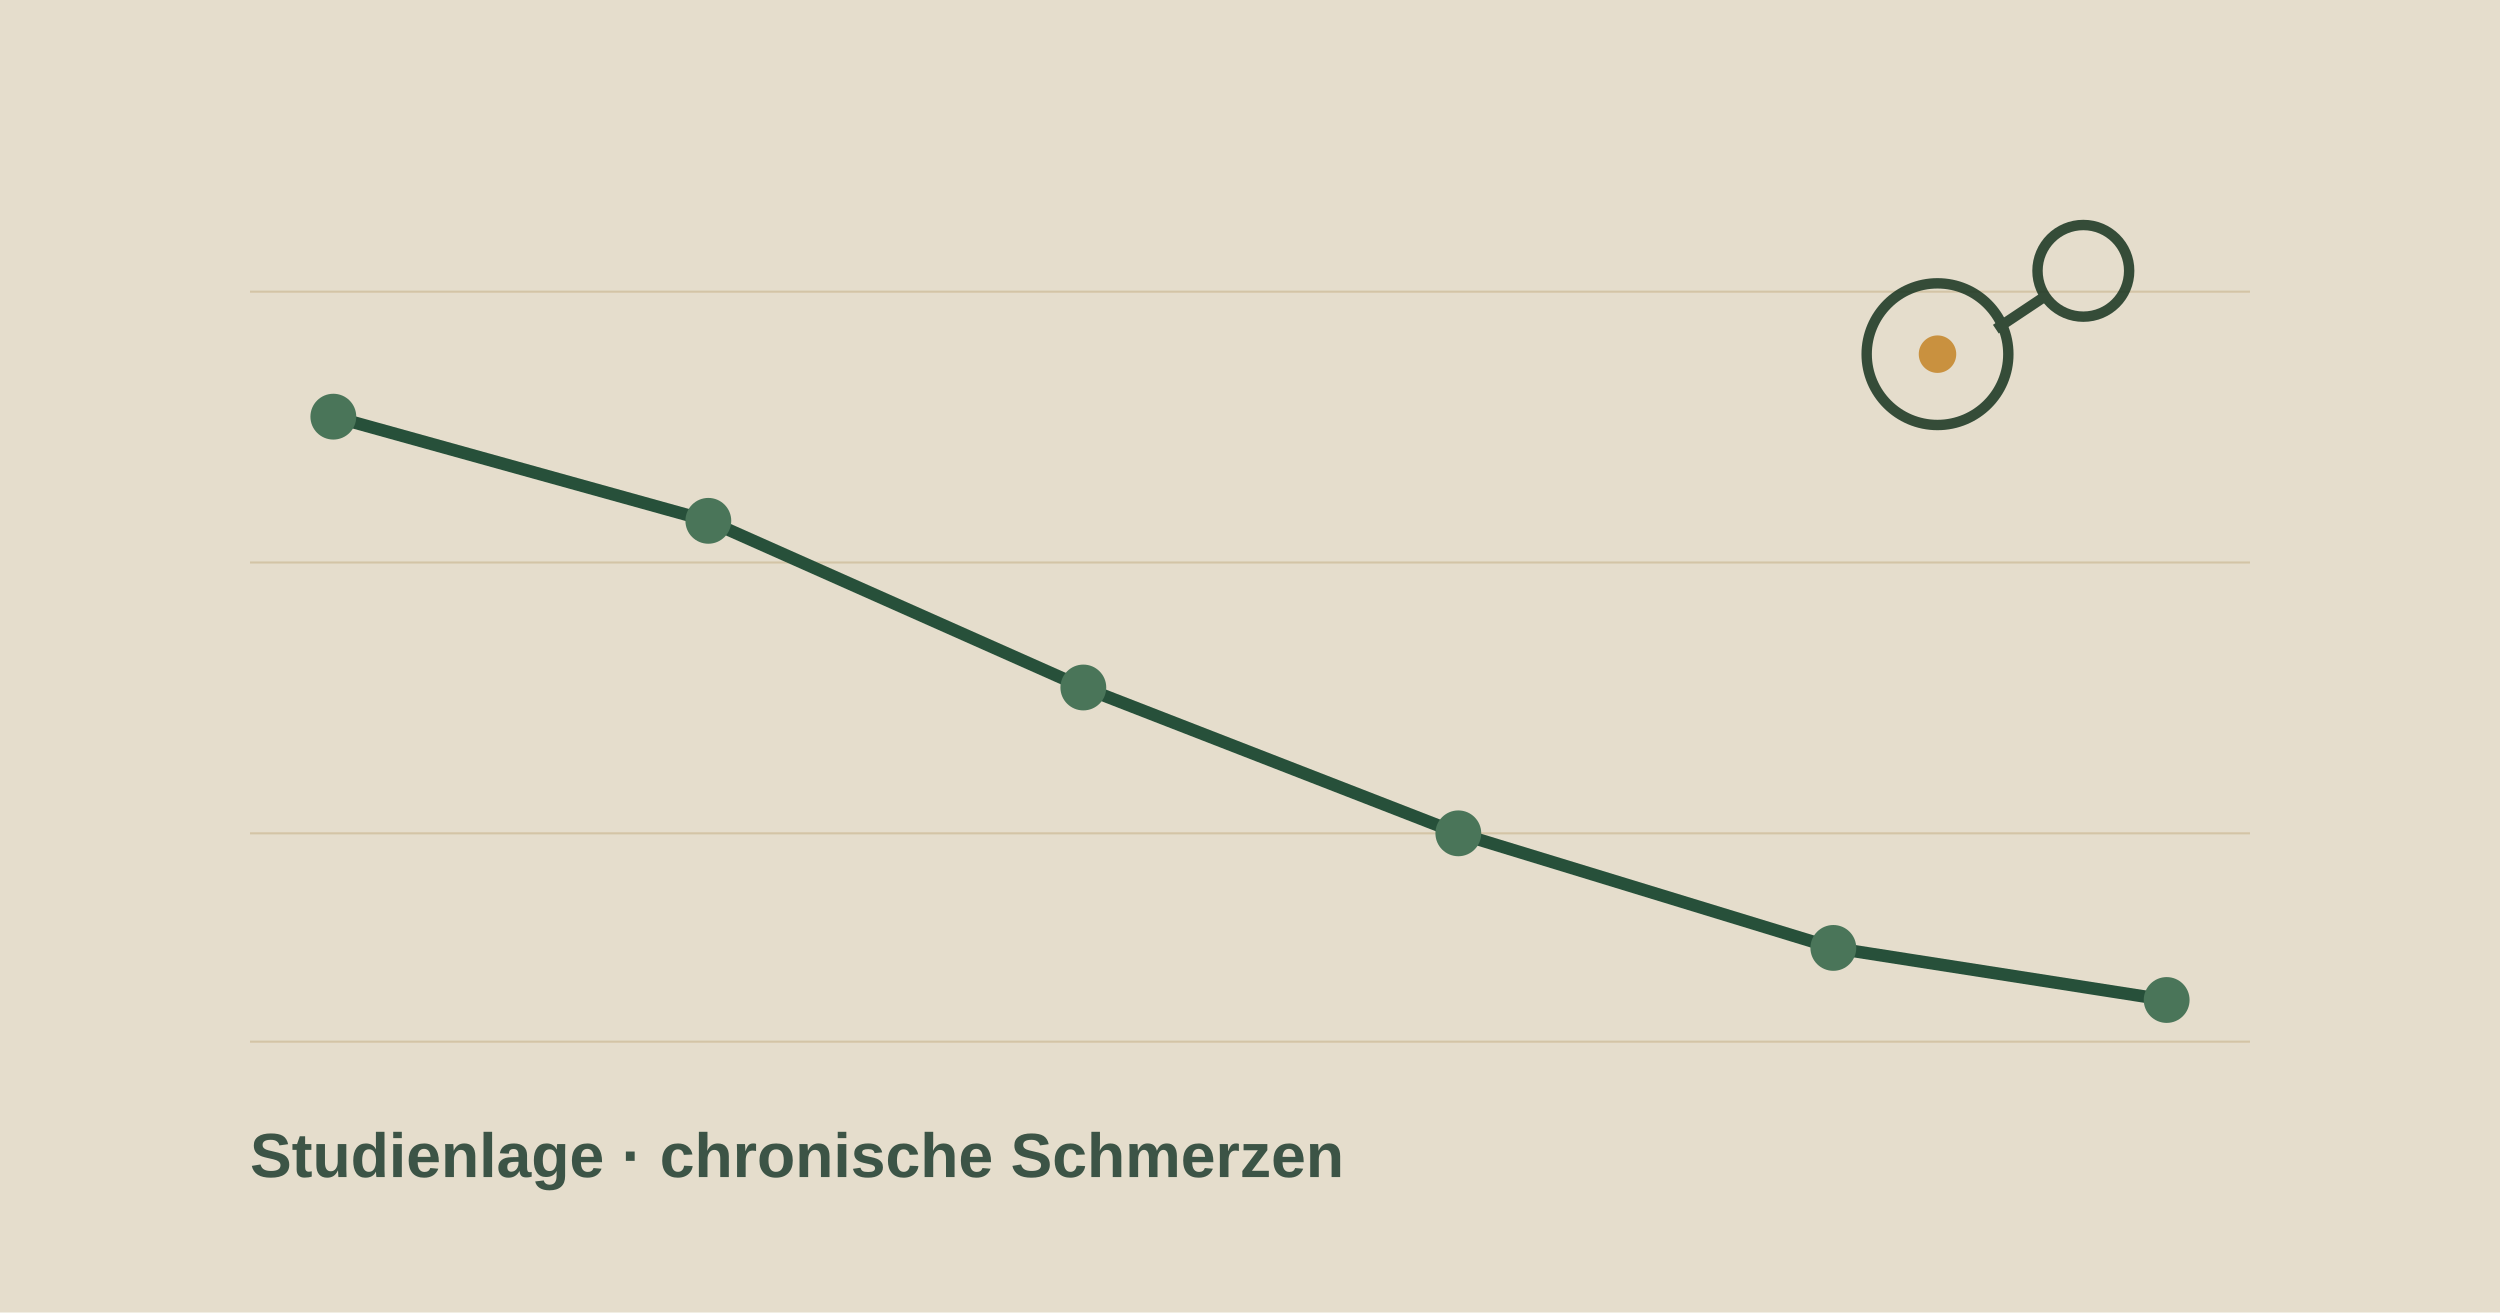
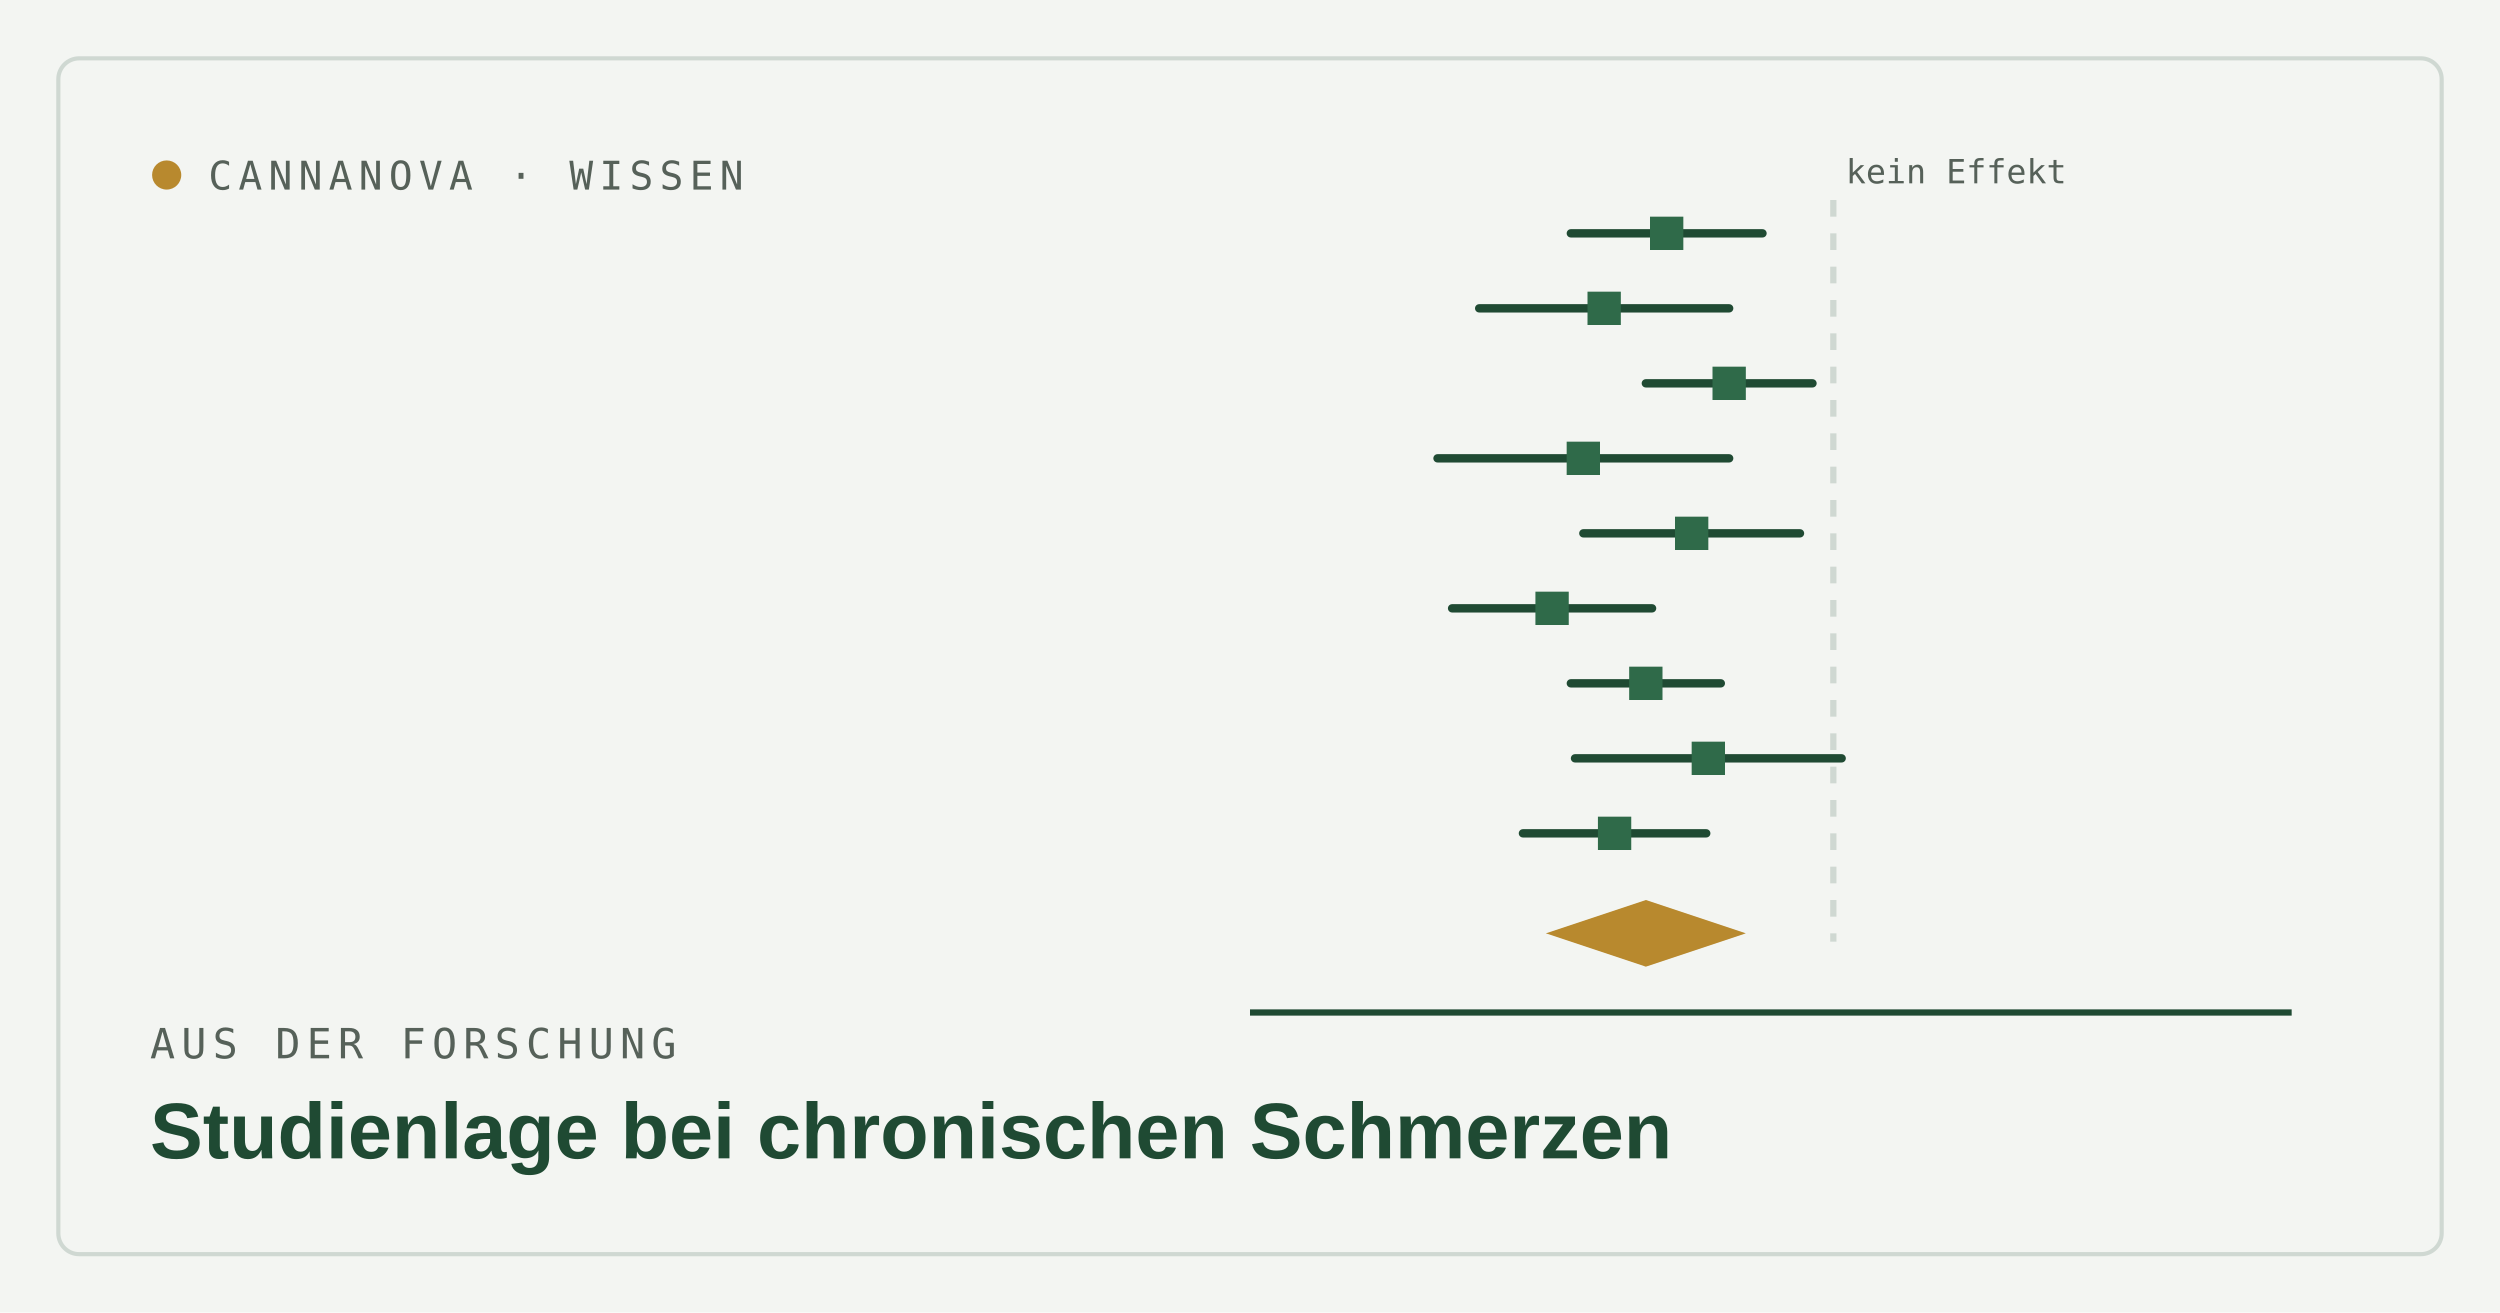
- <svg xmlns="http://www.w3.org/2000/svg" viewBox="0 0 1200 630" role="img" aria-label="Abstrakte Darstellung einer Schmerz-Studienkurve">
-   <rect width="1200" height="630" fill="#ece3d2" />
-   <rect width="1200" height="630" fill="#27503a" opacity="0.04" />
-   <g stroke="#d3c4a6" stroke-width="1">
-     <line x1="120" y1="140" x2="1080" y2="140" />
-     <line x1="120" y1="270" x2="1080" y2="270" />
-     <line x1="120" y1="400" x2="1080" y2="400" />
-     <line x1="120" y1="500" x2="1080" y2="500" />
-   </g>
-   <polyline points="160,200 340,250 520,330 700,400 880,455 1040,480" fill="none" stroke="#27503a" stroke-width="6" stroke-linecap="round" stroke-linejoin="round" />
-   <g fill="#4a7559">
-     <circle cx="160" cy="200" r="11" />
-     <circle cx="340" cy="250" r="11" />
-     <circle cx="520" cy="330" r="11" />
-     <circle cx="700" cy="400" r="11" />
-     <circle cx="880" cy="455" r="11" />
-     <circle cx="1040" cy="480" r="11" />
-   </g>
-   <g fill="none" stroke="#16321f" stroke-width="5" opacity="0.85">
-     <circle cx="930" cy="170" r="34" />
-     <circle cx="1000" cy="130" r="22" />
-     <line x1="958" y1="158" x2="982" y2="142" />
-   </g>
-   <circle cx="930" cy="170" r="9" fill="#c9913f" />
-   <text x="120" y="565" font-family="Hanken Grotesk, Arial, sans-serif" font-size="30" font-weight="600" fill="#3c5446">Studienlage · chronische Schmerzen</text>
+ <svg xmlns="http://www.w3.org/2000/svg" viewBox="0 0 1200 630" width="1200" height="630" role="img" aria-label="Forest-Plot mit Studienergebnissen als Sinnbild für einen systematischen Review">
+   <rect width="1200" height="630" fill="#f3f5f2" />
+   <rect x="28" y="28" width="1144" height="574" rx="10" fill="none" stroke="#cfd8d2" stroke-width="2" />
+   <circle cx="80" cy="84" r="7" fill="#b8892e" />
+   <text x="100" y="91" font-family="IBM Plex Mono, Menlo, Consolas, monospace" font-size="19" letter-spacing="3" fill="#566159">CANNANOVA · WISSEN</text>
+   <line x1="880" y1="96" x2="880" y2="452" stroke="#cfd8d2" stroke-width="3" stroke-dasharray="8 8" />
+   <line x1="754" y1="112" x2="846" y2="112" stroke="#1f4a33" stroke-width="4" stroke-linecap="round" />
+   <rect x="792" y="104" width="16" height="16" fill="#2f6a49" />
+   <line x1="710" y1="148" x2="830" y2="148" stroke="#1f4a33" stroke-width="4" stroke-linecap="round" />
+   <rect x="762" y="140" width="16" height="16" fill="#2f6a49" />
+   <line x1="790" y1="184" x2="870" y2="184" stroke="#1f4a33" stroke-width="4" stroke-linecap="round" />
+   <rect x="822" y="176" width="16" height="16" fill="#2f6a49" />
+   <line x1="690" y1="220" x2="830" y2="220" stroke="#1f4a33" stroke-width="4" stroke-linecap="round" />
+   <rect x="752" y="212" width="16" height="16" fill="#2f6a49" />
+   <line x1="760" y1="256" x2="864" y2="256" stroke="#1f4a33" stroke-width="4" stroke-linecap="round" />
+   <rect x="804" y="248" width="16" height="16" fill="#2f6a49" />
+   <line x1="697" y1="292" x2="793" y2="292" stroke="#1f4a33" stroke-width="4" stroke-linecap="round" />
+   <rect x="737" y="284" width="16" height="16" fill="#2f6a49" />
+   <line x1="754" y1="328" x2="826" y2="328" stroke="#1f4a33" stroke-width="4" stroke-linecap="round" />
+   <rect x="782" y="320" width="16" height="16" fill="#2f6a49" />
+   <line x1="756" y1="364" x2="884" y2="364" stroke="#1f4a33" stroke-width="4" stroke-linecap="round" />
+   <rect x="812" y="356" width="16" height="16" fill="#2f6a49" />
+   <line x1="731" y1="400" x2="819" y2="400" stroke="#1f4a33" stroke-width="4" stroke-linecap="round" />
+   <rect x="767" y="392" width="16" height="16" fill="#2f6a49" />
+   <path d="M742 448 L790 432 L838 448 L790 464 Z" fill="#b8892e" />
+   <line x1="600" y1="486" x2="1100" y2="486" stroke="#1f4a33" stroke-width="3" />
+   <text x="886" y="88" font-family="IBM Plex Mono, Menlo, Consolas, monospace" font-size="16" fill="#566159">kein Effekt</text>
+   <text x="72" y="508" font-family="IBM Plex Mono, Menlo, Consolas, monospace" font-size="20" letter-spacing="3" fill="#566159">AUS DER FORSCHUNG</text>
+   <text x="72" y="556" font-family="Hanken Grotesk, Helvetica Neue, Arial, sans-serif" font-size="38" font-weight="600" fill="#1f4a33">Studienlage bei chronischen Schmerzen</text>
</svg>
